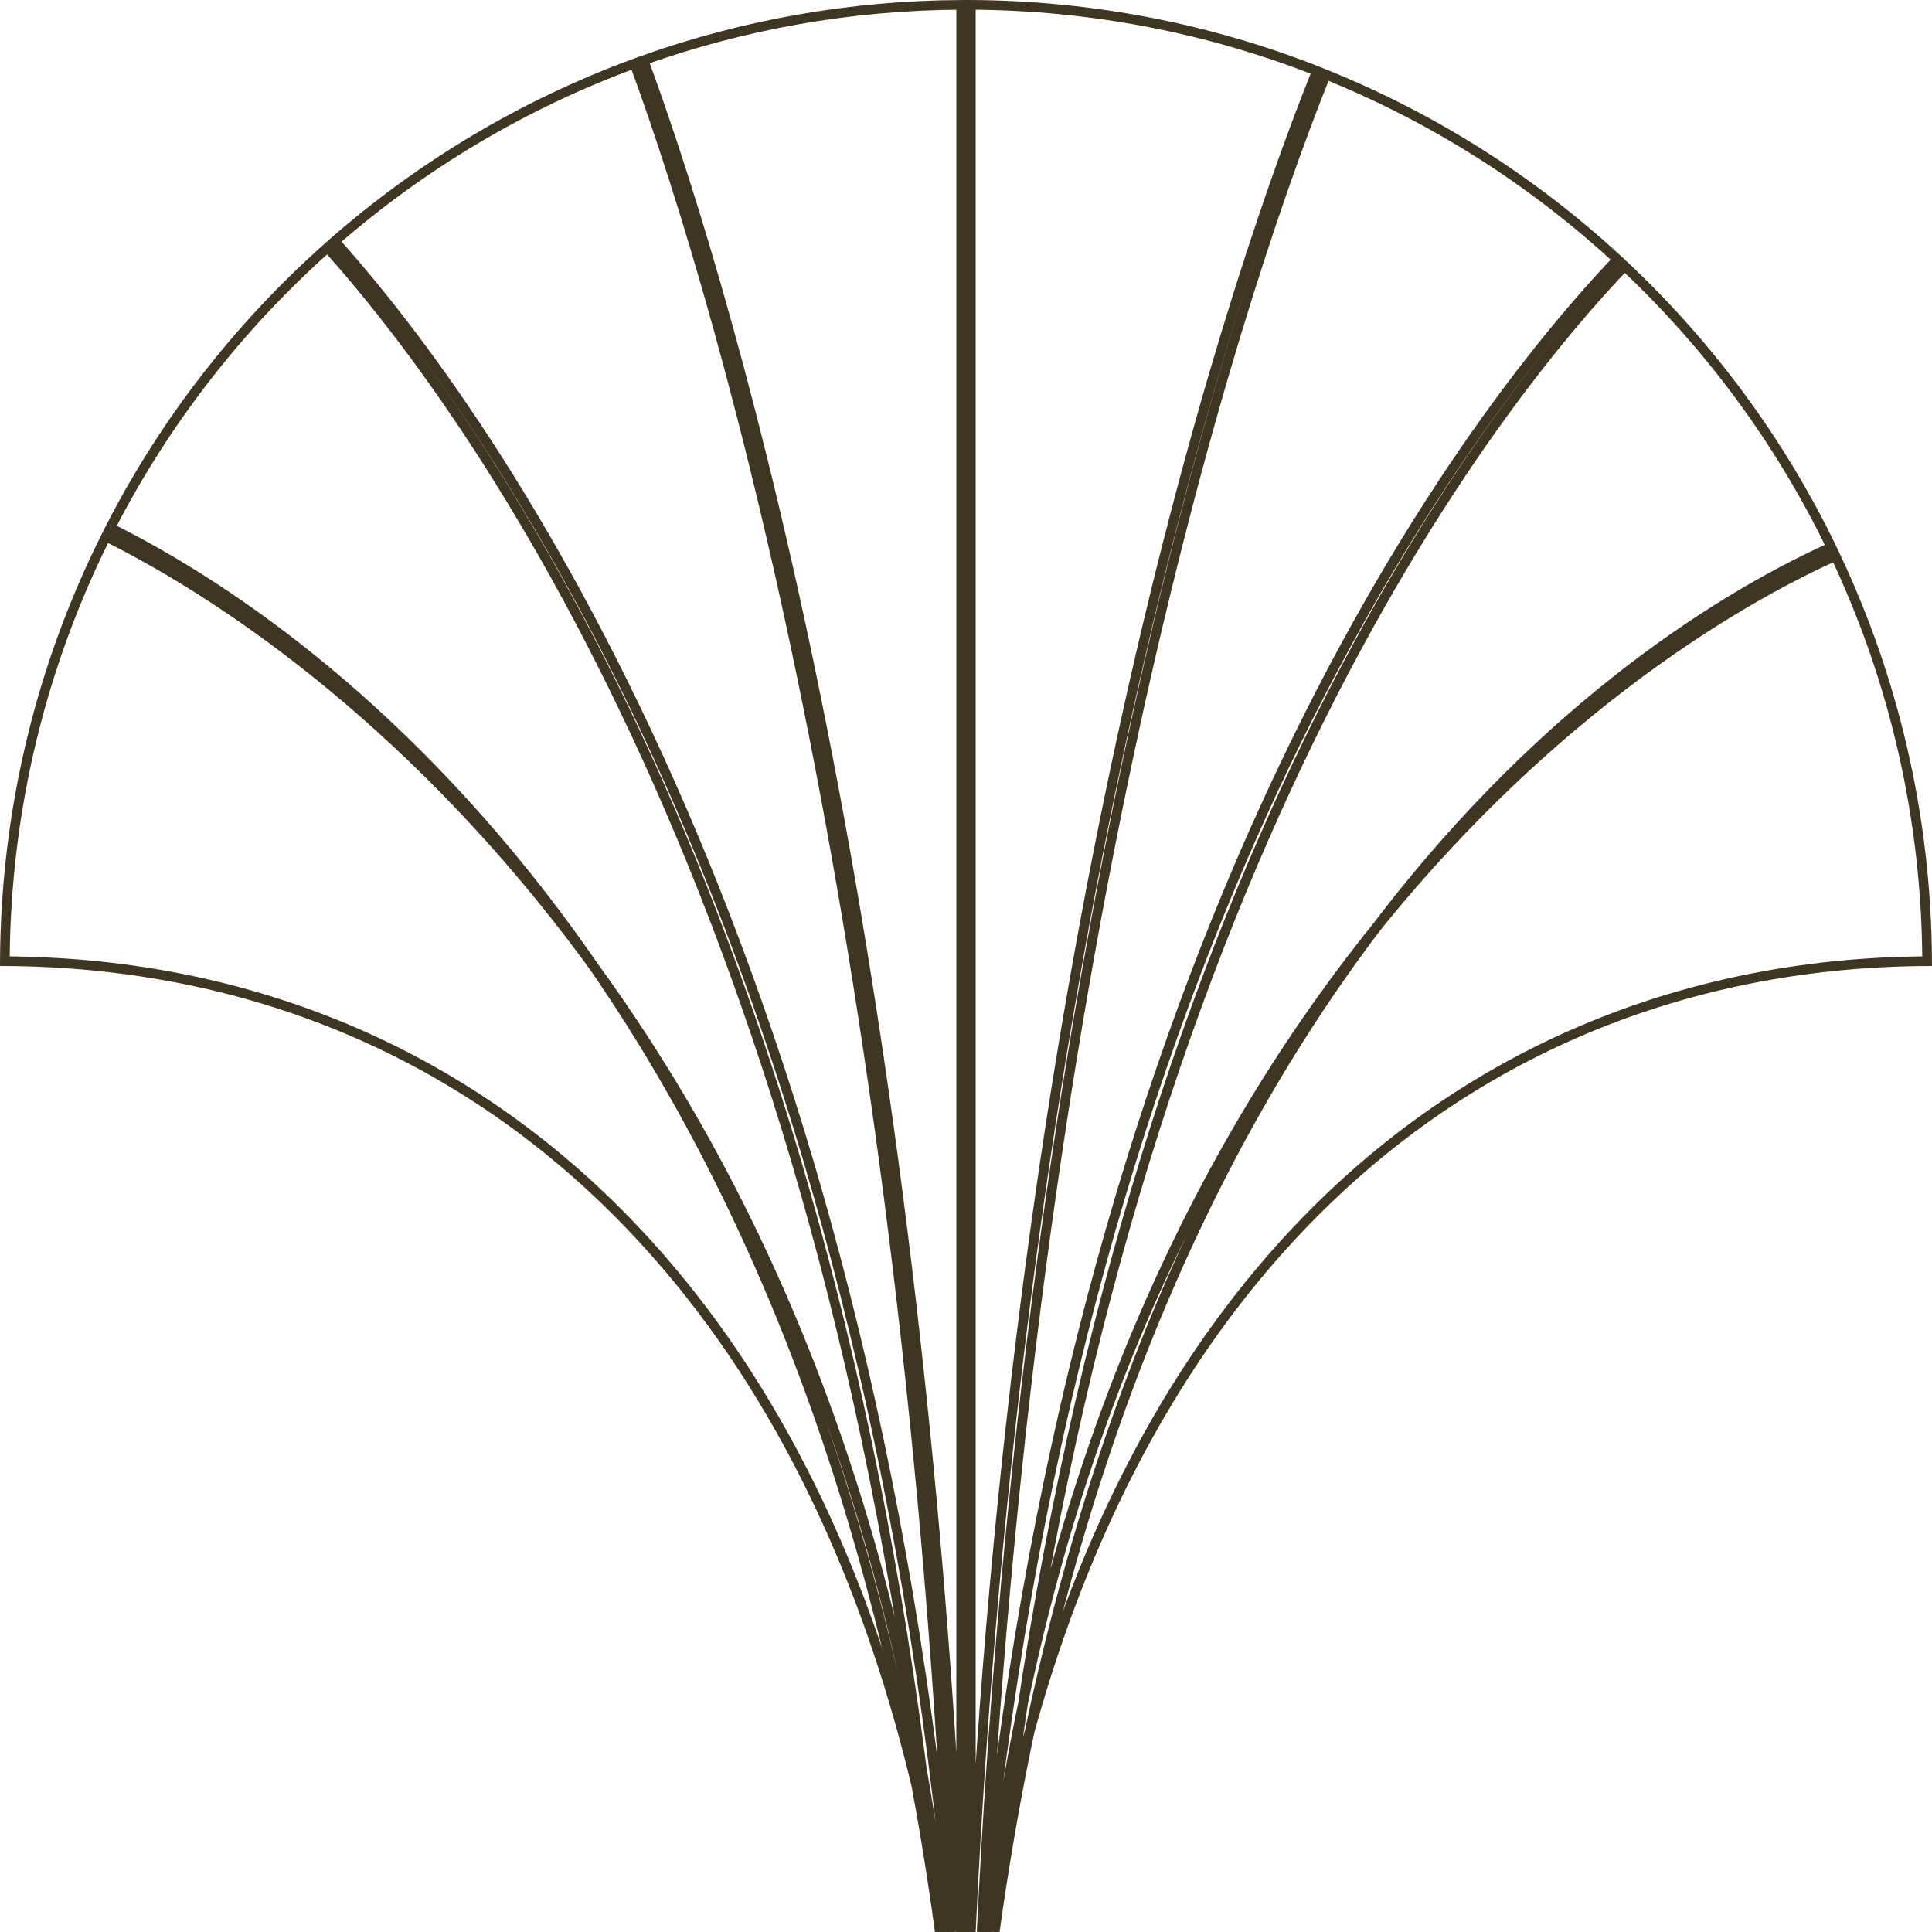
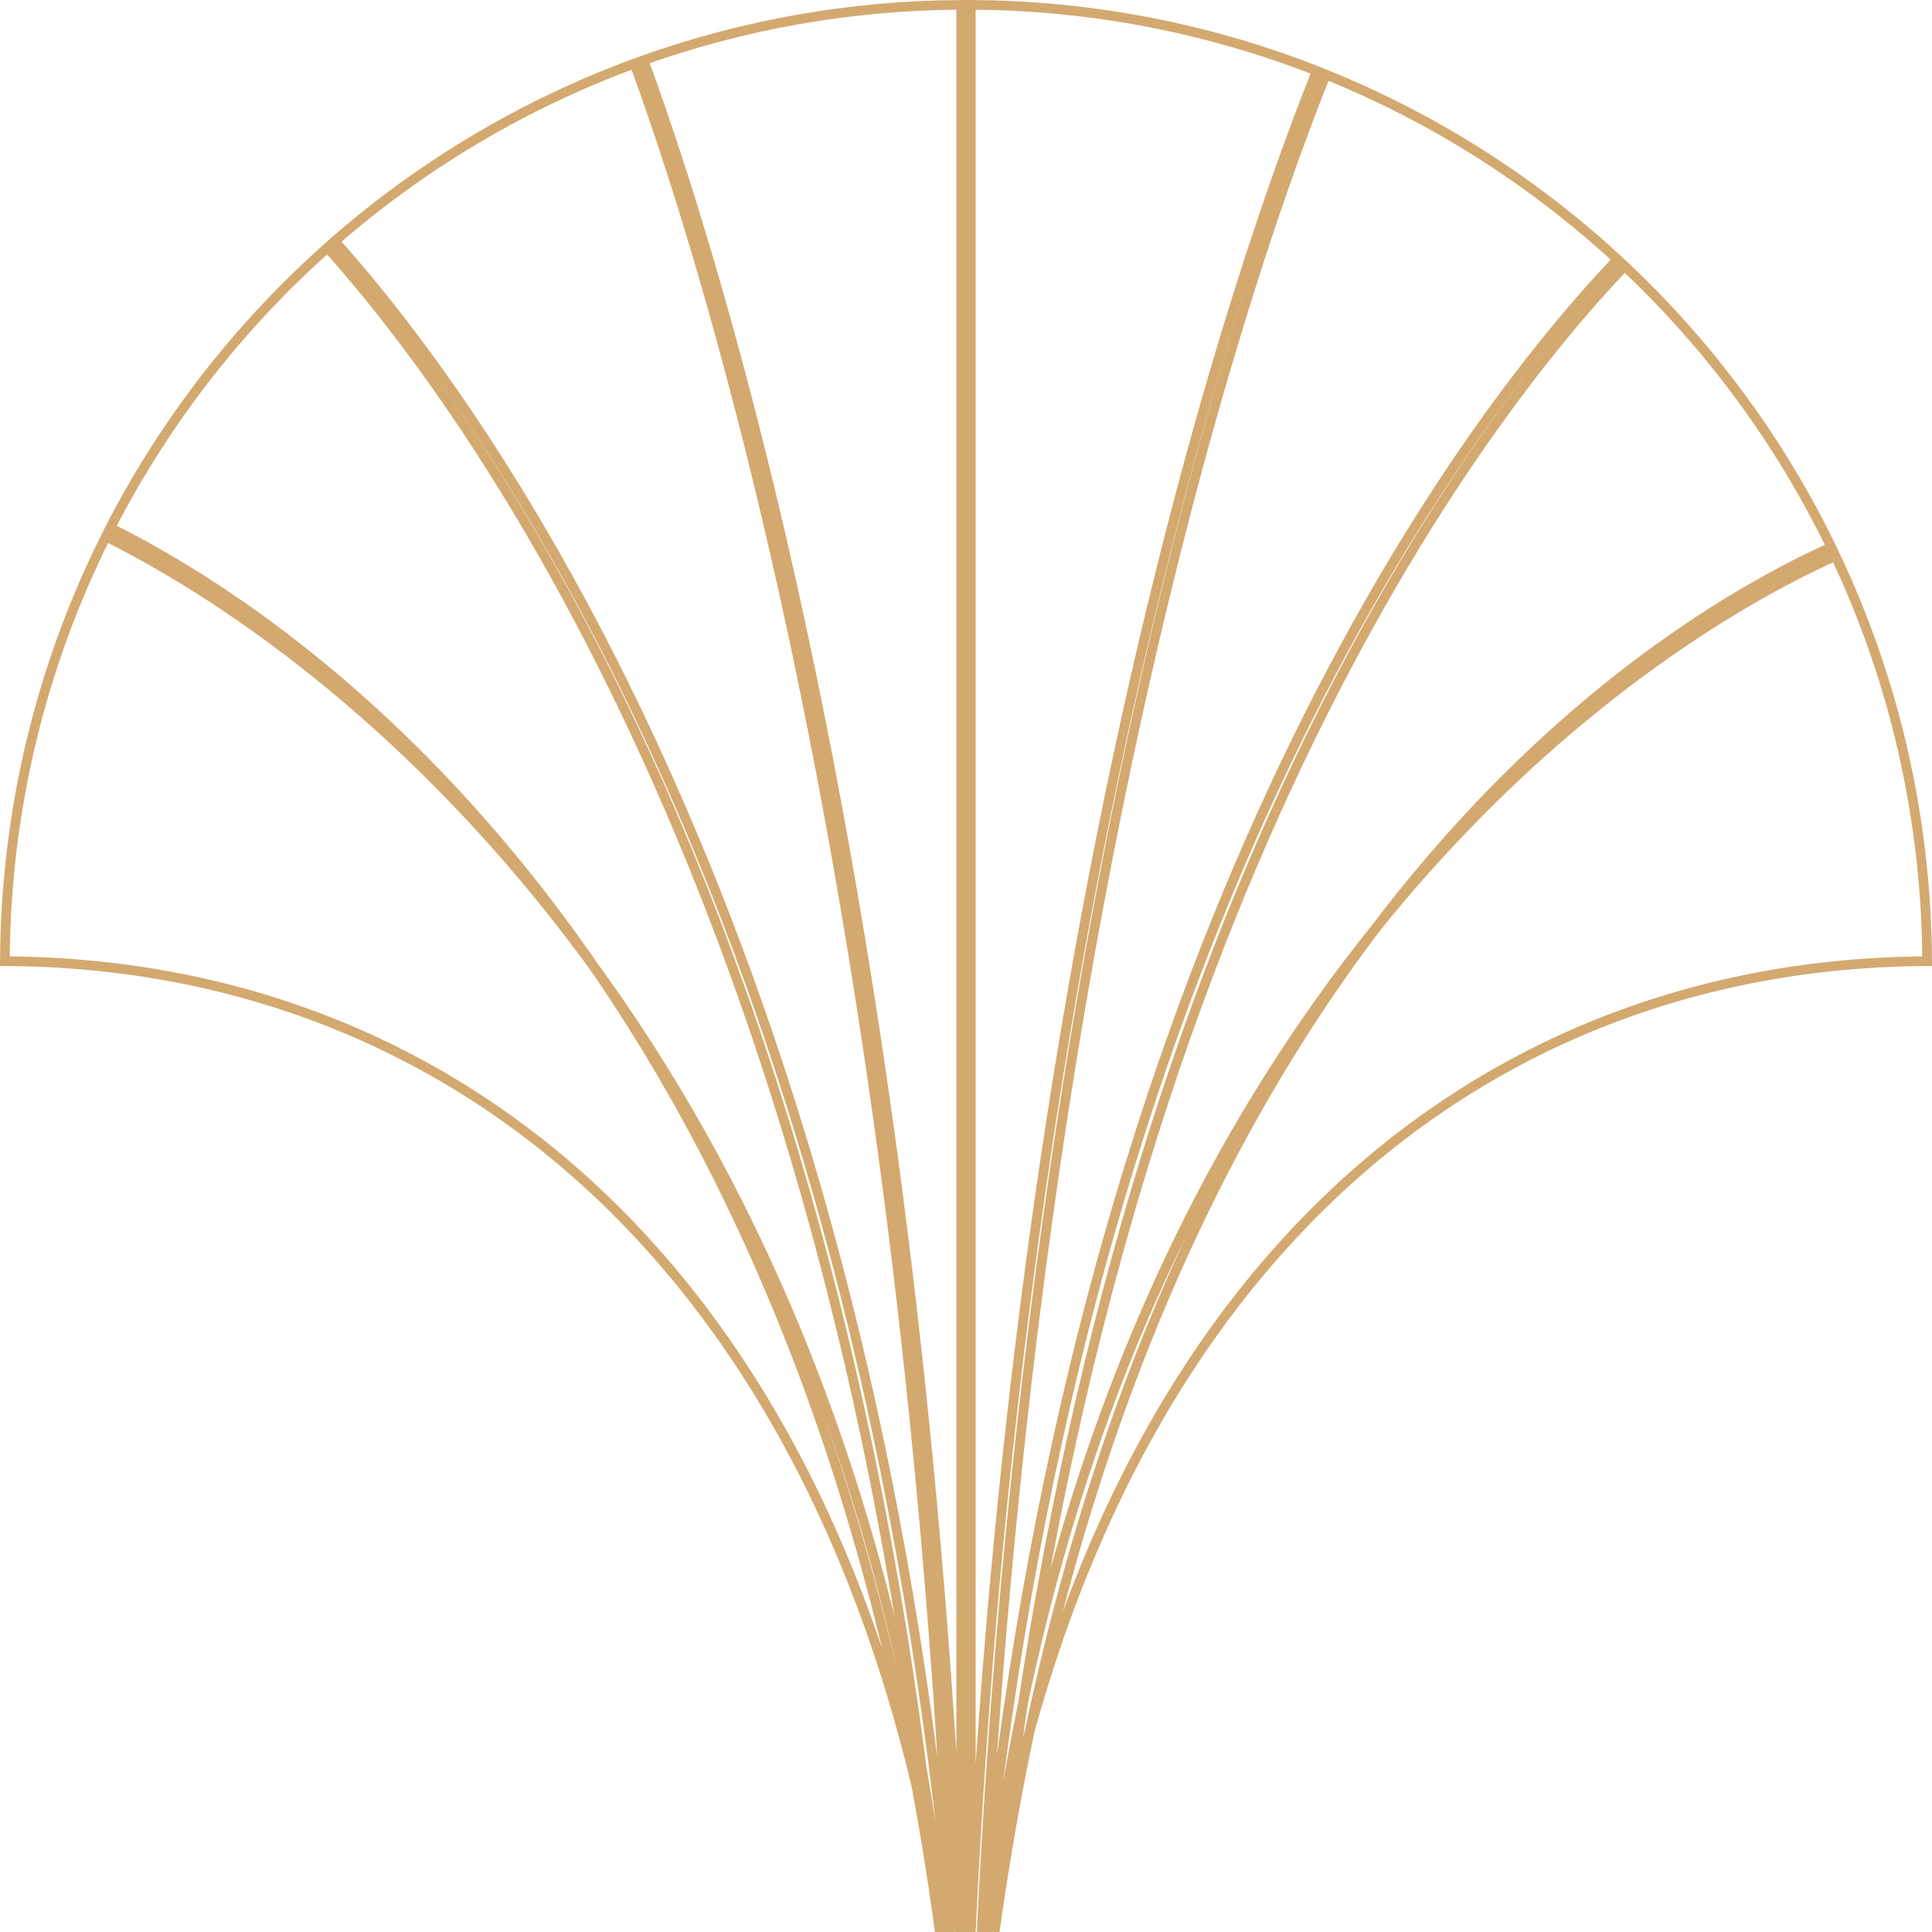
<svg xmlns="http://www.w3.org/2000/svg" width="100" height="100" viewBox="0 0 100 100" fill="none">
-   <path d="     M5.483 27.77     C18.822 34.403 44.022 55.067 48.914 100     C43.713 66.341 23.916 49.867 0.251 49.751     C0.29 41.853 2.171 34.391 5.483 27.77     Z      M95.003 28.773     C98.012 35.142 99.711 42.249 99.748 49.751     C76.087 49.867 56.293 66.337 51.088 100     C56.032 54.851 81.655 34.815 95.003 28.773     Z      M50.25 0.251     C56.569 0.282 62.609 1.492 68.163 3.671     C62.839 16.938 52.618 50.039 50.25 100     V0.251     Z      M32.839 3.289     C37.811 16.82 47.024 49.625 49.254 100     C44.861 50.875 26.986 23.249 17.323 12.486     C21.849 8.541 27.095 5.4 32.839 3.289     Z      M49.75 100     C47.51 49.498 38.29 16.677 33.309 3.119     C38.452 1.288 43.985 0.279 49.75 0.251     V100     Z      M68.626 3.857     C74.24 6.126 79.345 9.388 83.724 13.428     C73.938 23.702 55.411 50.852 50.808 100     C53.278 49.6 63.358 16.982 68.626 3.857     Z      M16.949 12.818     C26.485 23.438 44.084 50.607 48.645 100     C42.282 52.983 18.543 33.708 5.706 27.324     C8.534 21.812 12.363 16.898 16.949 12.818     Z      M84.09 13.769     C88.484 17.905 92.127 22.831 94.789 28.321     C82.011 34.108 58.099 52.596 51.484 100     C56.359 50.358 74.48 23.857 84.09 13.769     Z   " stroke="#3E3522" stroke-width="0.5" stroke-linecap="square" />
+   <path d="     M5.483 27.77     C18.822 34.403 44.022 55.067 48.914 100     C43.713 66.341 23.916 49.867 0.251 49.751     C0.29 41.853 2.171 34.391 5.483 27.77     Z      M95.003 28.773     C98.012 35.142 99.711 42.249 99.748 49.751     C76.087 49.867 56.293 66.337 51.088 100     C56.032 54.851 81.655 34.815 95.003 28.773     Z      M50.25 0.251     C56.569 0.282 62.609 1.492 68.163 3.671     C62.839 16.938 52.618 50.039 50.25 100     V0.251     Z      M32.839 3.289     C37.811 16.82 47.024 49.625 49.254 100     C44.861 50.875 26.986 23.249 17.323 12.486     C21.849 8.541 27.095 5.4 32.839 3.289     Z      M49.75 100     C47.51 49.498 38.29 16.677 33.309 3.119     C38.452 1.288 43.985 0.279 49.75 0.251     V100     Z      M68.626 3.857     C74.24 6.126 79.345 9.388 83.724 13.428     C73.938 23.702 55.411 50.852 50.808 100     C53.278 49.6 63.358 16.982 68.626 3.857     Z      M16.949 12.818     C26.485 23.438 44.084 50.607 48.645 100     C42.282 52.983 18.543 33.708 5.706 27.324     C8.534 21.812 12.363 16.898 16.949 12.818     Z      M84.09 13.769     C88.484 17.905 92.127 22.831 94.789 28.321     C82.011 34.108 58.099 52.596 51.484 100     C56.359 50.358 74.48 23.857 84.09 13.769     Z   " stroke="#d3a970" stroke-width="0.5" stroke-linecap="square" />
</svg>
